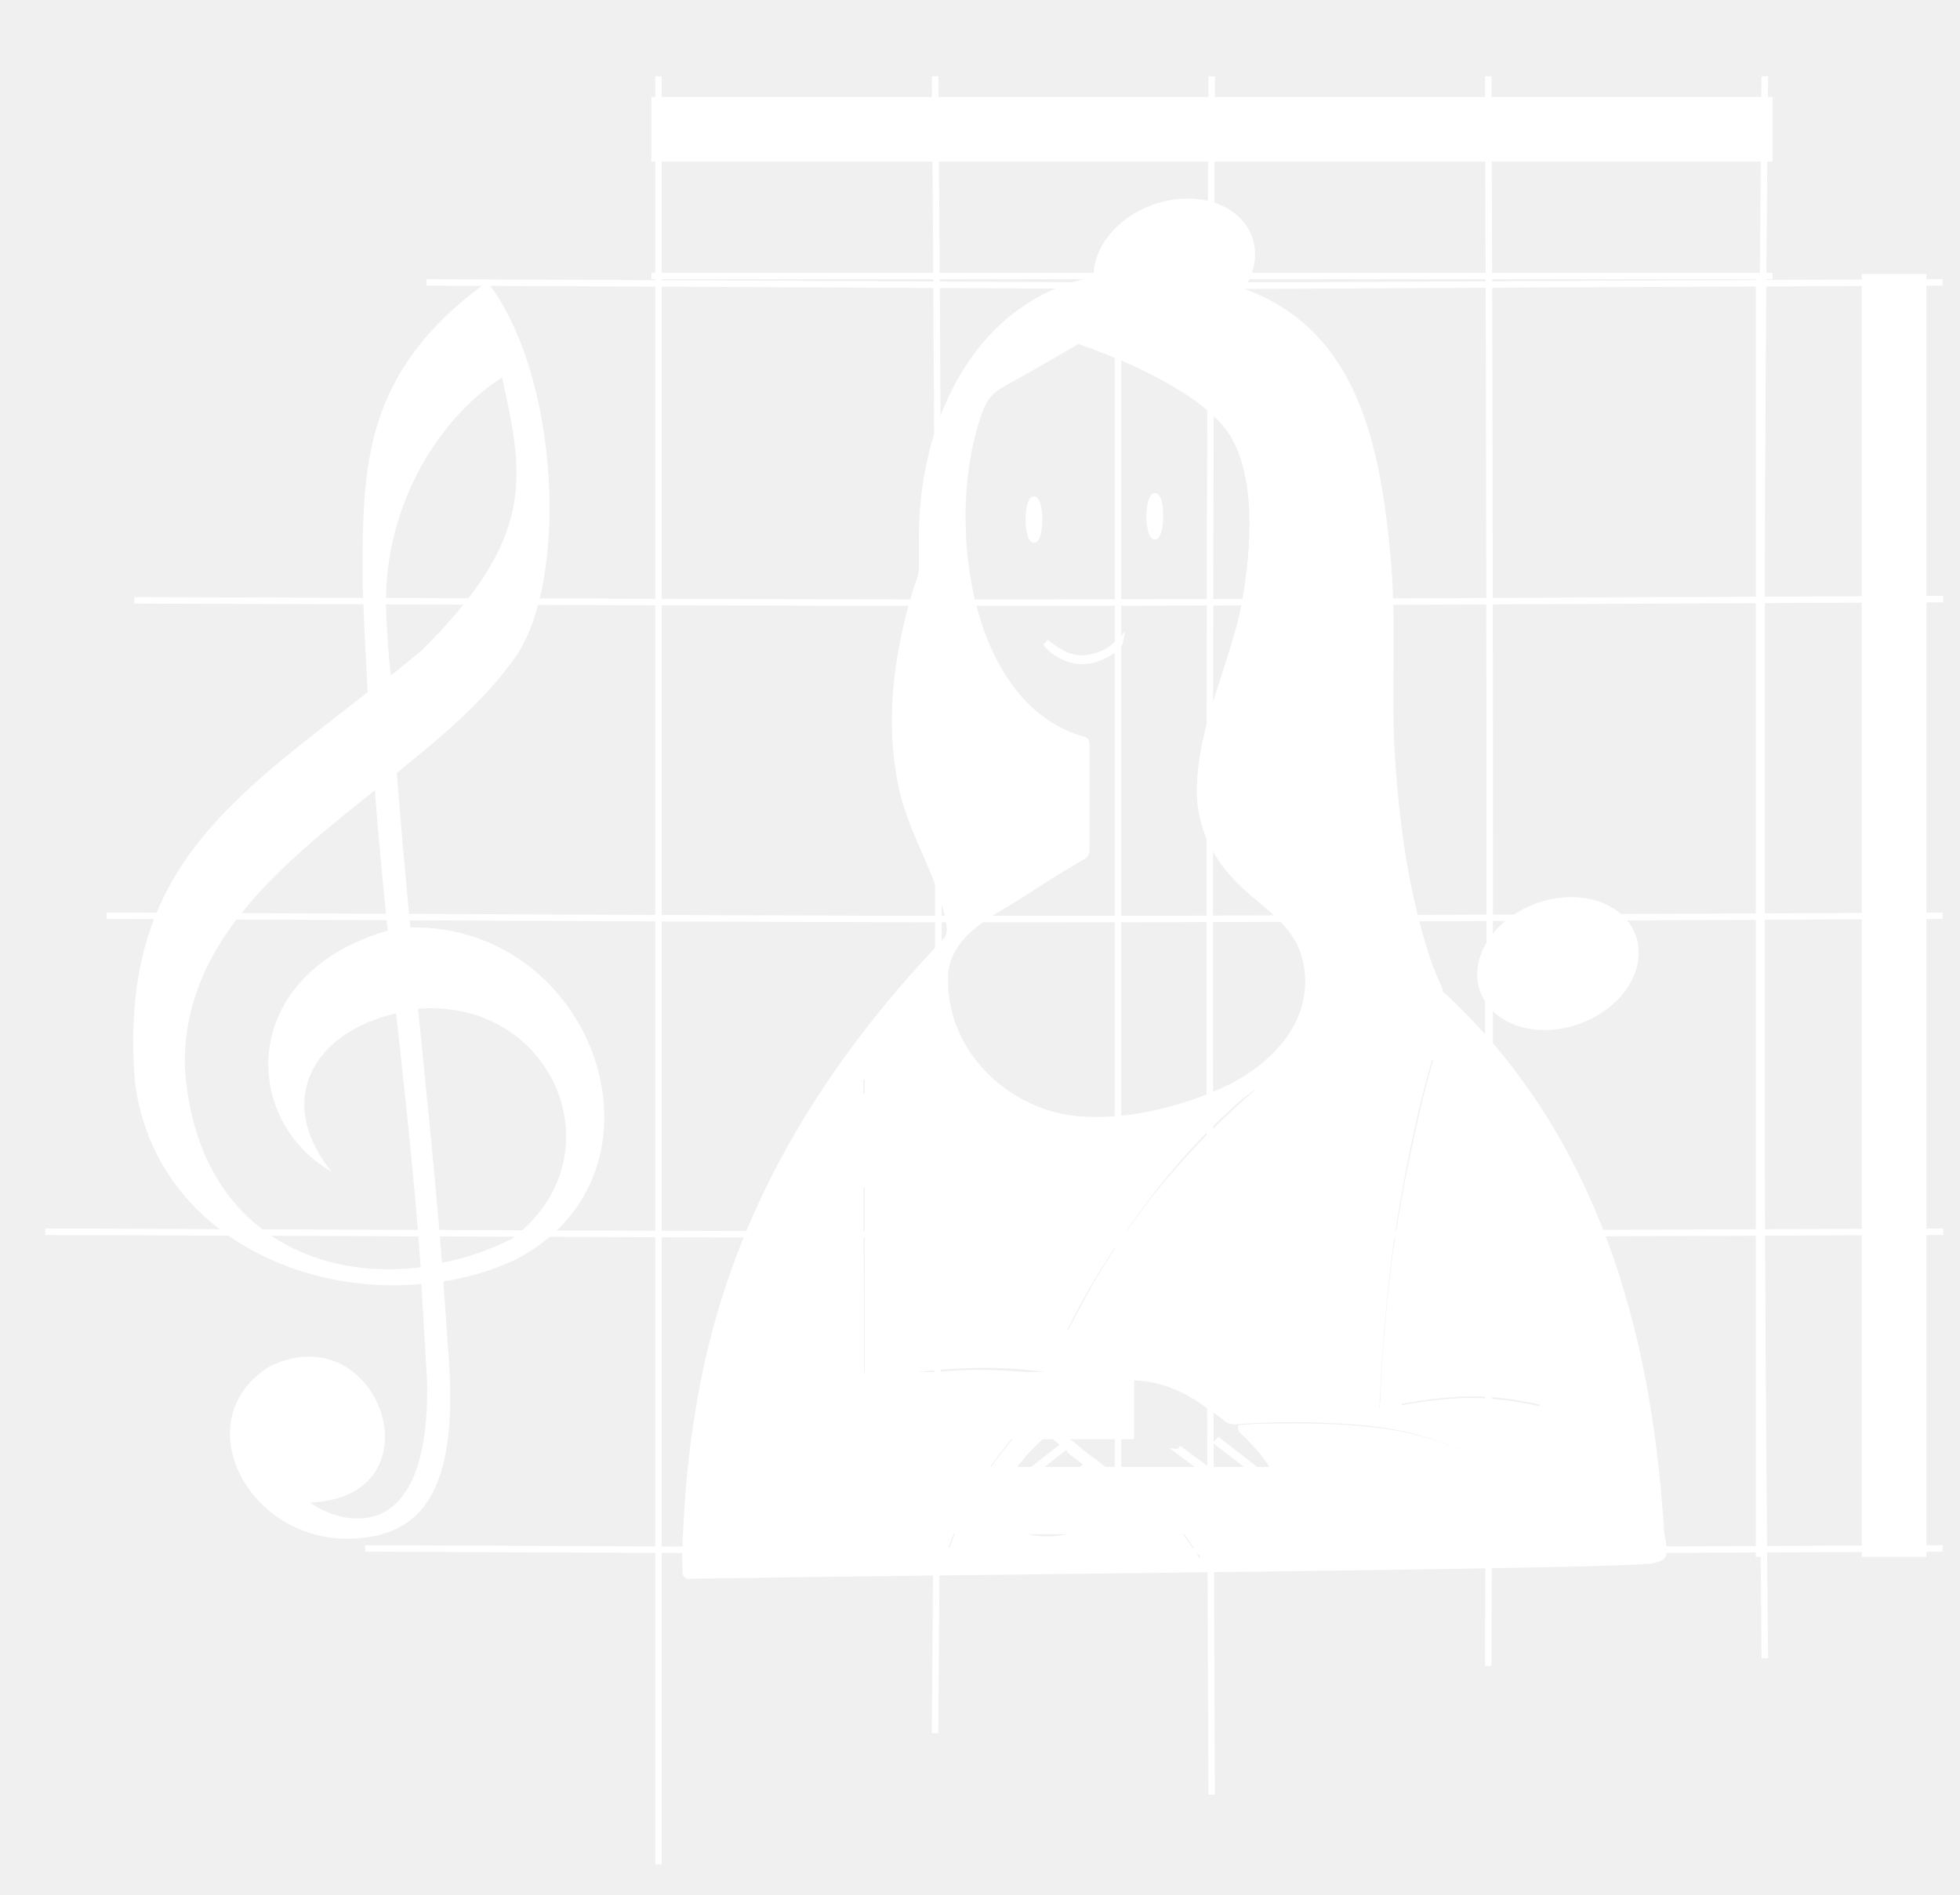
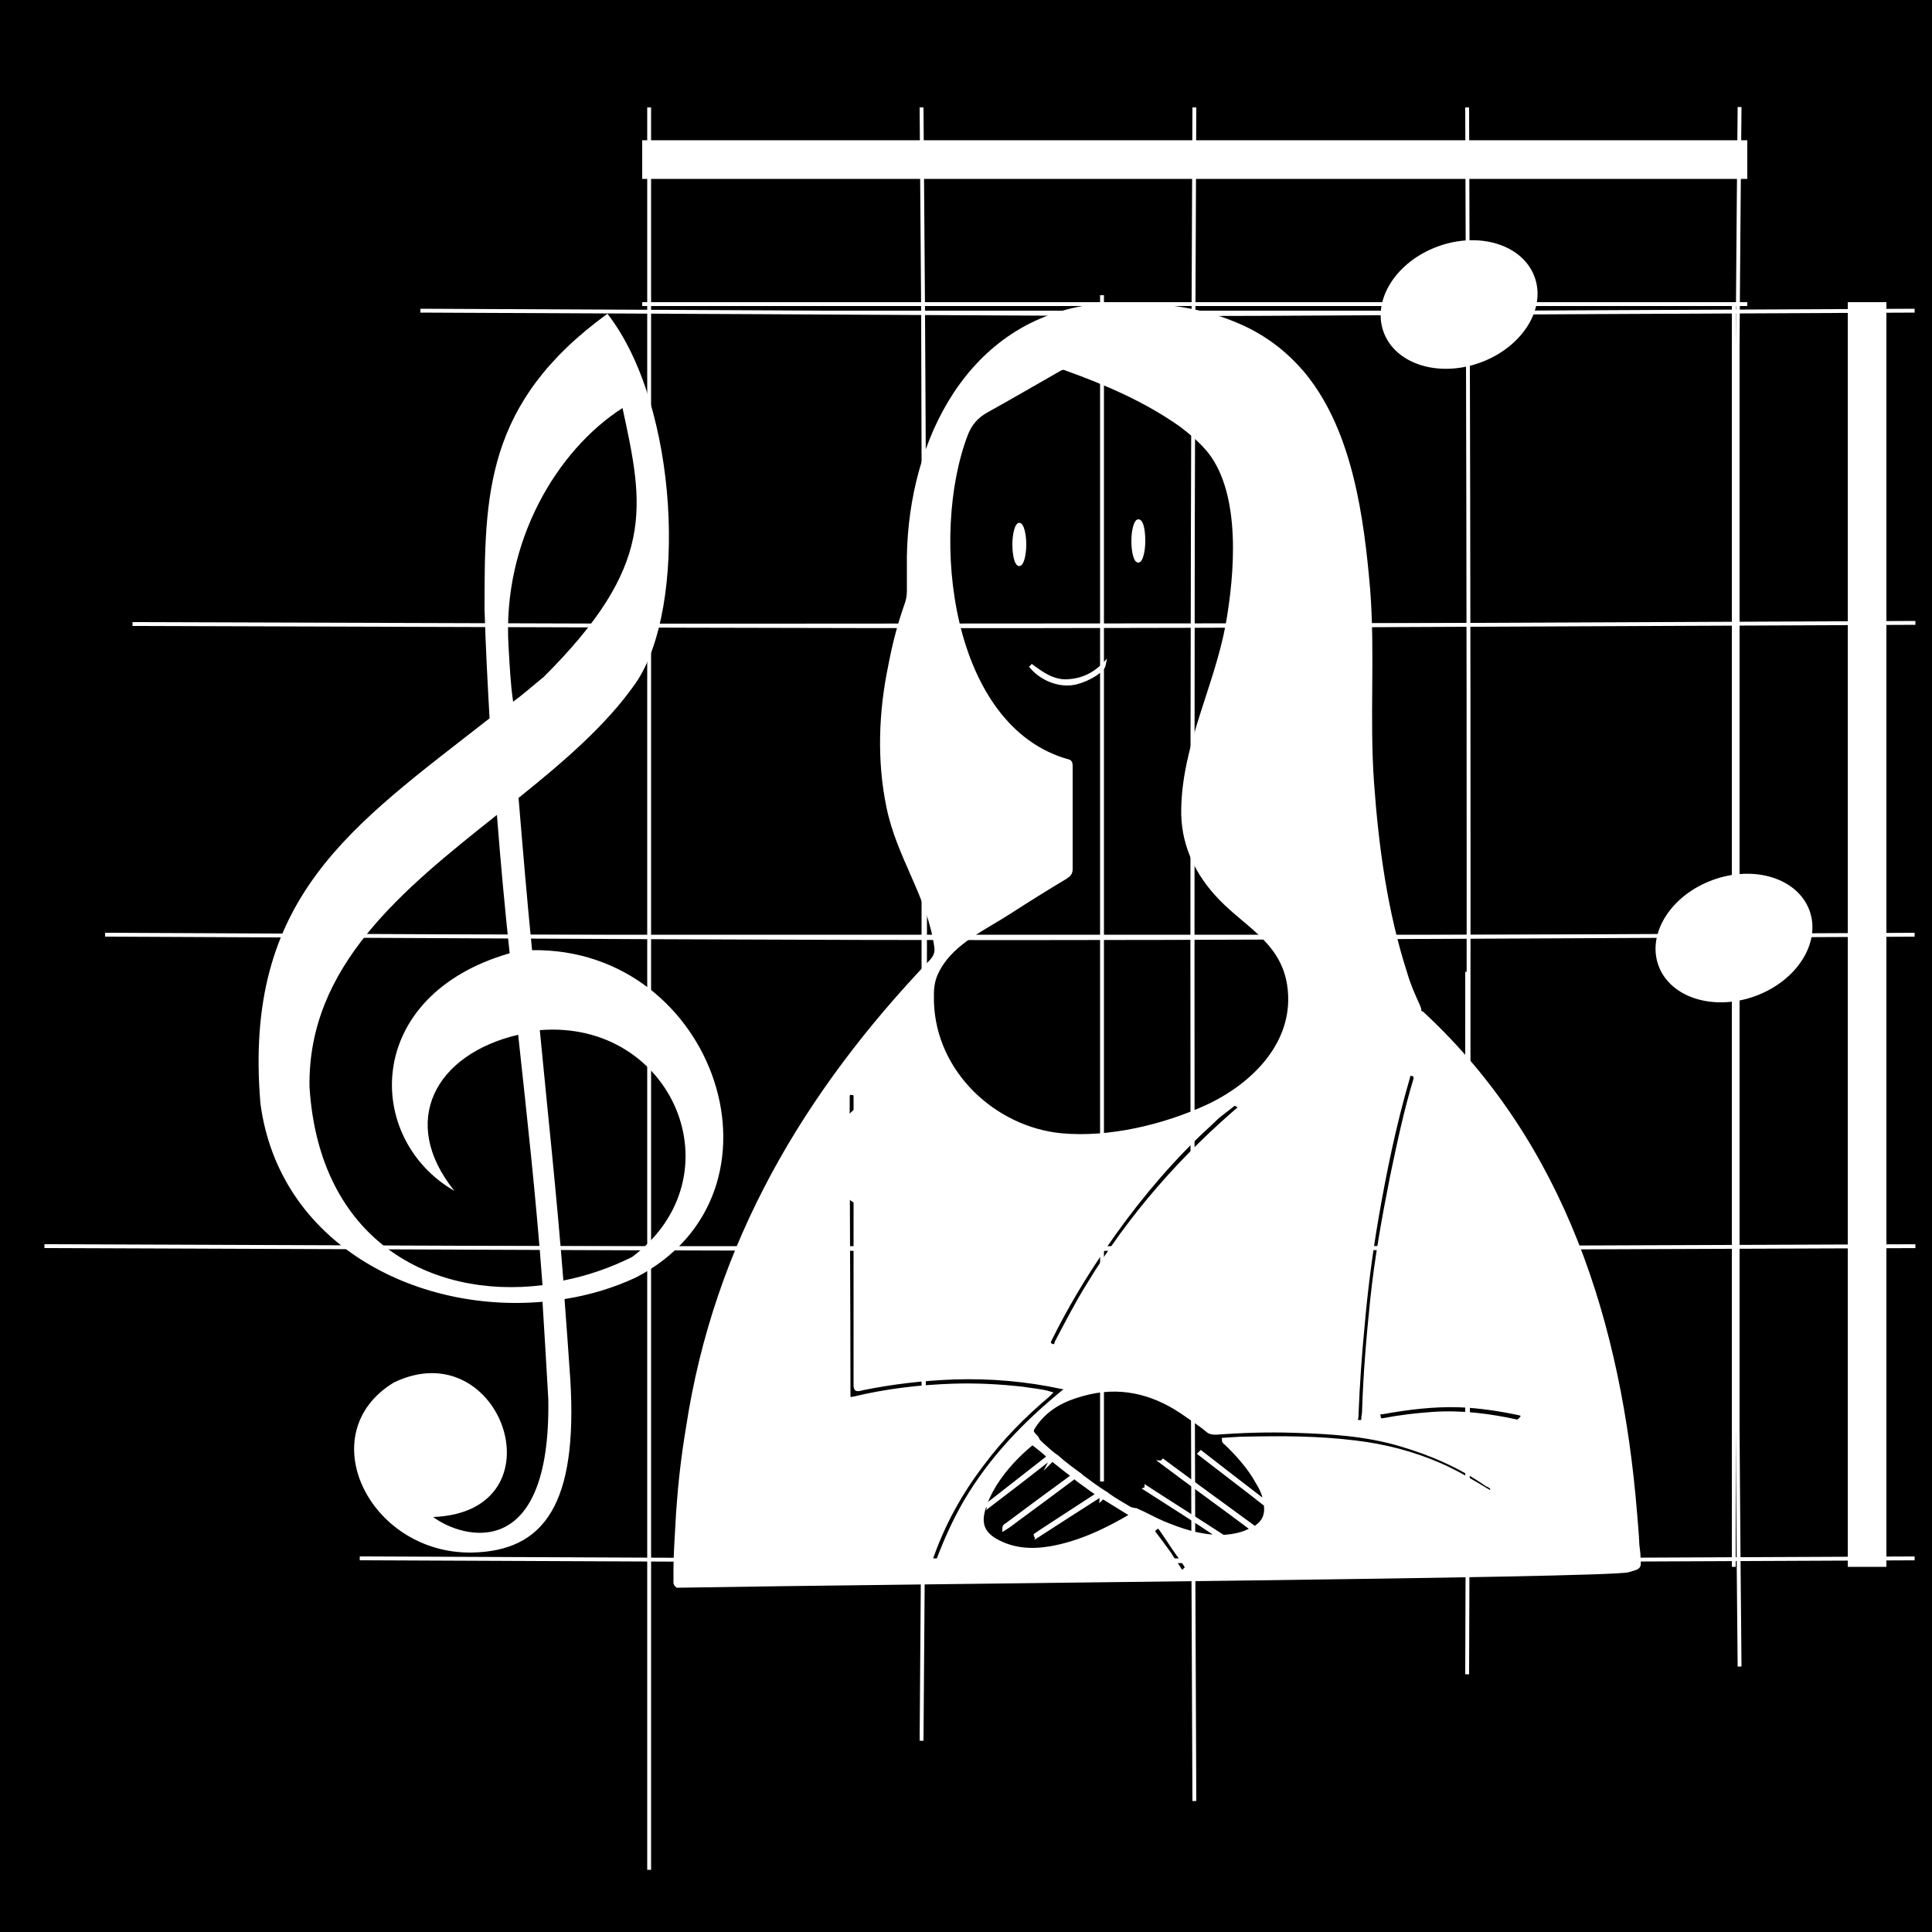
- <svg xmlns="http://www.w3.org/2000/svg" version="1.1" id="图层_1" x="0px" y="0px" viewBox="0 0 303.3 293.2" enable-background="new 0 0 303.3 293.2" xml:space="preserve">
-   <g>
-     <path fill="#FFFFFF" stroke="#FFFFFF" stroke-miterlimit="10" d="M161.8,99.4c1.7,1.3,3.5,2.6,5.8,2.5c2.2-0.1,4.1-1,5.7-2.6   c-0.2,1-2.4,2.3-4.3,2.8C166.2,102.8,163.2,101.3,161.8,99.4" />
-     <path fill="#FFFFFF" stroke="#FFFFFF" stroke-miterlimit="10" d="M238.2,218.1c-4.4-1-8.8-1.5-13.3-1.2c-2.6,0.2-5.2,0.5-7.7,1   c-0.6,0.1-0.7-0.1-0.8-0.6c-0.1-0.6,0.2-0.6,0.6-0.6c4-0.7,8-1.2,12-1.1c3.2,0.1,6.4,0.6,9.5,1.3c0.2,0.1,0.6,0,0.5,0.4   C238.8,217.7,238.6,218,238.2,218.1 M233.9,229.2c-2.6-1.6-5.1-3.1-7.9-4.3c-4.2-1.8-8.6-3-13.2-3.5c-5.8-0.7-11.5-0.7-17.3-0.6   c-1.1,0-2.3,0.1-3.4,0.2c0,0.3,0.2,0.4,0.3,0.5c1.9,1.8,3.7,3.8,5,6.1c0.6,1,1.1,2,1.3,3.2c-3.4-2.6-6.8-5.2-10.1-7.8   c-0.1,0.1-0.1,0.1-0.2,0.2c3.5,2.7,6.9,5.3,10.4,8c0,0.1,0,0.1,0,0.2c0.2,1.4-0.3,2.5-1.4,3.3c-0.1,0.1-0.3,0.2-0.4,0.2   c-4.8-3.5-9.6-7-14.3-10.5c-0.1,0.1-0.1,0.2-0.2,0.2c4.7,3.5,9.5,7,14.2,10.5c-1.3,0.8-2.8,1.1-4.3,1.2c-0.1,0-0.2,0-0.3,0   c-4-2.6-8-5.1-12-7.7c0,0.1-0.1,0.2-0.1,0.2c3.9,2.5,7.8,5,11.6,7.5c-3.1,0-6-1-8.9-2.2c-1.4-0.6-2.8-1.4-4.2-2   c-0.3,0-0.6-0.1-0.9-0.2c-1.2-0.7-2.4-1.4-3.5-2.2c-0.1-0.1-0.2-0.2-0.4-0.3c-1.3-0.8-2.5-1.7-3.7-2.6c-0.1-0.1-0.1-0.1-0.2-0.2   c-1.3-0.9-2.5-1.8-3.6-2.8c-0.1-0.1-0.2-0.2-0.4-0.3c-0.8-0.6-1.5-1.3-2.2-1.9c-0.2-0.2-0.5-0.4-0.6-0.8c0-0.1-0.1-0.1-0.1-0.2   c-0.9-1-0.9-1-0.1-2.1c1.9-2.6,4.5-3.9,7.4-4.7c5.6-1.6,10.8-0.4,15.6,2.8c1.3,0.9,2.7,1.8,3.9,2.8c0.4,0.4,0.9,0.5,1.4,0.5   c4.1-0.3,8.1-0.4,12.2-0.3c5.7,0.2,11.3,0.5,16.8,2.1c4.8,1.4,9.4,3.4,13.6,6.3C234.3,228.4,234.5,228.8,233.9,229.2 M185.9,241.5   c-0.3,0.3-0.5,0.3-0.7-0.1c-0.5-0.8-1.1-1.6-1.6-2.4c-0.8-1.1-1.6-2.2-2.4-3.3c-0.3-0.4-0.1-0.5,0.2-0.8c0.3-0.2,0.5-0.4,0.8,0   c0.9,1.3,1.8,2.7,2.7,4v0c0.4,0.6,0.9,1.2,1.3,1.8C186.4,241.1,186.2,241.2,185.9,241.5 M169,226.5C169,226.5,169,226.5,169,226.5   L169,226.5C169,226.5,169,226.5,169,226.5 M164.8,238c-3,0.5-5.9,0.3-8.6-1.3c-1.8-1.1-2.4-2.5-1.9-4.6c0.4-1.5,1.1-2.9,1.9-4.2   c1.6-2.5,3.6-4.6,5.9-6.5c0.9,0.7,1.8,1.4,2.6,2.2c-3.2,2.5-6.5,5.1-9.7,7.6c0,0.1,0.1,0.1,0.1,0.2c3.3-2.5,6.5-5,9.8-7.6   c0.1,0.1,0.1,0.1,0.2,0.2c0,0.1-0.1,0.2-0.2,0.3c0.1-0.1,0.3-0.2,0.4-0.1c1,0.8,2,1.6,3.1,2.4c-0.1,0.1-0.2,0.1-0.2,0.2   c-3.4,2.5-6.8,5-10.2,7.5c-0.2,0.1-0.4,0.2-0.4,0.6c0.8-0.5,1.4-1,2.1-1.5c3-2.2,6-4.4,8.9-6.6c0.2,0.1,0.3,0.3,0.5,0.4   c1.1,0.8,2.1,1.6,3.2,2.3c-2.2,1.4-4.4,2.9-6.6,4.3c-1.1,0.7-2.2,1.4-3.2,2.1c0,0.1,0.1,0.1,0.1,0.2c3.3-2.1,6.7-4.3,10-6.4   c0.1,0.1,0.2,0.1,0.3,0.2c0,0.1-0.1,0.2-0.1,0.3c0.1-0.1,0.2-0.1,0.4-0.1c1.5,0.9,2.9,1.8,4.4,2.7   C173.6,235.2,169.4,237.2,164.8,238 M151.6,230.7c-1.7,2.9-3.1,6-4.3,9.2c-0.4,0.3-0.8,0.4-1.2,0c1.9-5.5,4.6-10.5,8.1-15.1   c3-4,6.5-7.6,10.3-10.8c0.1-0.1,0.1-0.1,0.3-0.3c-1.4-0.4-2.8-0.5-4.2-0.7c-3.7-0.4-7.4-0.6-11.1-0.5c-5.2,0.2-10.4,0.8-15.4,2   c-0.9,0.2-0.9,0.2-0.9-0.8c0-14.6-0.1-29.2-0.1-43.8c0-0.9,0-1.8,0-2.7c0-0.5,0.2-0.7,0.7-0.6c0.5,0,0.5,0.3,0.5,0.7   c0,0.2,0,0.4,0,0.6c0,14.7,0,29.4,0,44.1c0,1.1,0,1.2,1.1,0.9c4.8-1,9.5-1.5,14.4-1.7c5.7-0.2,11.4,0.3,17,1.5c0.2,0,0.5,0,0.6,0.3   c0,0.2-0.3,0.3-0.4,0.4C160.9,218.4,155.6,223.9,151.6,230.7 M194.1,168.7c0.3-0.4,0.8-0.6,1.3-0.4c-9.7,8.2-17.9,17.5-24.5,28.4   c-1.8,2.9-3.4,6-5,9c-0.1,0.3-0.1,0.8-0.7,0.6c-0.6-0.2-0.6-0.6-0.3-1.1c2.4-4.9,5.3-9.7,8.4-14.2c4.3-6.3,9.1-12.2,14.5-17.5   c1.1-1.1,2.3-2.1,3.4-3.2c1.2-1,2.4-1.9,3.6-2.8C194.5,167.9,194.3,168.3,194.1,168.7 M147.4,146.9c2.3-4.1,7.3-6.3,11.1-8.8   c2.9-1.9,5.8-3.7,8.7-5.4c0.1,0,0.1-0.1,0.2-0.1c0.5-0.3,0.7-0.6,0.7-1.2c0-2.7,0-5.3,0-8c0-2.7,0-5.4,0-8.1c0-0.3,0-0.7-0.4-0.8   c-18.8-5.2-22.1-35.5-16-51.3c0.6-1.6,1.6-2.8,3.2-3.7c3.8-2.1,7.6-4.3,11.4-6.5c0.3-0.2,0.6-0.3,0.9-0.2c6.4,2.3,12.7,5,18.3,9   c1.6,1.2,3.1,2.5,4.4,4.1c5.3,6.8,4.2,19.3,2.8,27.2c-1.8,9.8-6.8,18.8-7,28.9c-0.1,5.1,1.8,9.5,5.1,13.2   c4.3,4.9,10.4,7.2,11.5,14.4c1.4,9.1-5.7,15.9-13,19.2c-6.8,3.1-15.3,5.1-22.7,4.4c-10.5-1-20.1-9.7-20.4-21c0-0.4,0-0.8,0-1.2   C146.3,149.4,146.7,148.1,147.4,146.9 M213,216.8c0.2-4.5,0.5-8.9,0.9-13.3c0.5-5.7,1.2-11.4,2.2-17.1c1.3-7.4,2.8-14.8,4.9-22.1   c0.1-0.4,0.1-1,0.8-0.7c0.4,0.2,0.5,0.3,0.4,0.8c-1.5,5-2.6,10.2-3.7,15.4c-1.3,6.4-2.4,12.8-3.1,19.3c-0.6,5.8-1.1,11.6-1.3,17.4   c0,0.4-0.1,0.8-0.1,1.2c0,0.4-0.2,0.5-0.6,0.5c-0.4,0-0.6-0.1-0.5-0.6C213,217.3,213,217,213,216.8 M221.7,154.2   c-0.3,0.1-0.6,0.1-0.9,0.2C221.1,154.2,221.4,154.2,221.7,154.2 M257,236.5c-0.1-1.3-0.2-2.6-0.3-3.8c-2.4-29.9-11.3-58-33.3-78.5   c-0.2-0.2-0.5-0.4-0.8-0.2c0,0-0.1,0-0.1,0.1c0.4-0.2,0.4-0.6,0.1-1.3c-0.8-1.7-1.5-3.4-2-5.1c-3.1-9.6-4.5-19.8-5.2-29.9   c-0.7-10.1,0.2-20.2-0.6-30.3c-1-11.3-2.7-24.5-9.9-33.5c-3.1-3.8-6.9-6.6-11.4-8.4c-4.6-1.9-9.4-2.6-14.3-2.8   c-3.1-0.1-6.1-0.1-9.2,0.4c-19,3.4-27.6,22.7-27.3,40.8c0,1.2,0,2.4,0,3.6c0,0.8-0.1,1.5-0.4,2.3c-1.1,3.1-1.9,6.2-2.5,9.4   c-1.5,7.2-1.8,14.9-0.3,22.2c1.6,7.8,6.4,14.1,7.5,22c0.1,0.8-0.1,1.5-0.7,2.2c-19.7,20.6-33.9,44.4-38.3,73.4   c-0.7,4.3-1.2,8.6-1.5,12.9c-0.2,3.6-0.5,7.1-0.4,10.7c0,0.4-0.1,0.8,0.3,1.1c35.4-0.6,146.2-1.5,149.3-2.4c2-0.6,1.7-0.3,1.6-2.8   C257.1,237.8,257,237.2,257,236.5" />
-     <path fill="#FFFFFF" stroke="#FFFFFF" stroke-miterlimit="10" d="M160.8,80.4c0,1.7-0.4,3.1-0.8,3.1c-0.4,0-0.8-1.4-0.8-3.1   c0-1.7,0.4-3.1,0.8-3.1C160.4,77.3,160.8,78.7,160.8,80.4" />
-     <path fill="#FFFFFF" stroke="#FFFFFF" stroke-miterlimit="10" d="M179.5,79.9c0,1.7-0.4,3.1-0.8,3.1c-0.4,0-0.8-1.4-0.8-3.1   c0-1.7,0.4-3.1,0.8-3.1C179.2,76.8,179.5,78.2,179.5,79.9" />
+ <svg xmlns="http://www.w3.org/2000/svg" version="1.1" x="0px" y="0px" viewBox="0 0 500 500" enable-background="new 0 0 500 500" xml:space="preserve">
+   <g id="图层_2">
+     <rect stroke="#000000" stroke-miterlimit="10" width="500" height="500" />
  </g>
-   <g>
+   <g id="图层_1">
    <g>
-       <path fill="#FFFFFF" stroke="#FFFFFF" stroke-miterlimit="10" d="M130.7,236.9h101.1v-9.4H130.7" />
-       <path fill="#FFFFFF" stroke="#FFFFFF" stroke-miterlimit="10" d="M131.6,222.2H175v-9.4h-43.5" />
-       <g>
-         <ellipse id="hd_28_" transform="matrix(-0.342 -0.9397 0.9397 -0.342 26.3681 369.0969)" fill="#FFFFFF" stroke="#FFFFFF" stroke-miterlimit="10" cx="142.4" cy="175.3" rx="9.4" ry="12.3" />
-       </g>
-       <path fill="#FFFFFF" stroke="#FFFFFF" d="M131.6,172.1v64.4" />
-       <g>
-         <ellipse id="hd_29_" transform="matrix(-0.342 -0.9397 0.9397 -0.342 205.3664 225.8743)" fill="#FFFFFF" stroke="#FFFFFF" stroke-miterlimit="10" cx="181.8" cy="41" rx="9.4" ry="12.3" />
-       </g>
-       <path fill="#FFFFFF" stroke="#FFFFFF" d="M173,41.3v186.2" />
-       <g>
-         <ellipse id="hd_30_" transform="matrix(-0.342 -0.9397 0.9397 -0.342 183.3399 426.6906)" fill="#FFFFFF" stroke="#FFFFFF" stroke-miterlimit="10" cx="241.1" cy="149.2" rx="9.4" ry="12.3" />
-       </g>
-       <path fill="#FFFFFF" stroke="#FFFFFF" d="M230.3,147.5v84.7" />
+       <path fill="#FFFFFF" stroke="#FFFFFF" stroke-miterlimit="10" d="M266.7,172.2c2.8,2.1,5.8,4.3,9.6,4.1c3.6-0.2,6.8-1.6,9.4-4.3    c-0.3,1.6-4,3.8-7.1,4.6C274,177.8,269,175.3,266.7,172.2" />
+       <path fill="#FFFFFF" stroke="#FFFFFF" stroke-miterlimit="10" d="M392.7,367.9c-7.3-1.6-14.5-2.5-21.9-2    c-4.3,0.3-8.6,0.8-12.7,1.6c-1,0.2-1.2-0.2-1.3-1c-0.2-1,0.3-1,1-1c6.6-1.2,13.2-2,19.8-1.8c5.3,0.2,10.6,1,15.7,2.1    c0.3,0.2,1,0,0.8,0.7C393.7,367.2,393.3,367.7,392.7,367.9 M385.6,386.2c-4.3-2.6-8.4-5.1-13-7.1c-6.9-3-14.2-4.9-21.8-5.8    c-9.6-1.2-19-1.2-28.5-1c-1.8,0-3.8,0.2-5.6,0.3c0,0.5,0.3,0.7,0.5,0.8c3.1,3,6.1,6.3,8.2,10.1c1,1.6,1.8,3.3,2.1,5.3    c-5.6-4.3-11.2-8.6-16.7-12.9c-0.2,0.2-0.2,0.2-0.3,0.3c5.8,4.5,11.4,8.7,17.1,13.2c0,0.2,0,0.2,0,0.3c0.3,2.3-0.5,4.1-2.3,5.4    c-0.2,0.2-0.5,0.3-0.7,0.3c-7.9-5.8-15.8-11.5-23.6-17.3c-0.2,0.2-0.2,0.3-0.3,0.3c7.7,5.8,15.7,11.5,23.4,17.3    c-2.1,1.3-4.6,1.8-7.1,2c-0.2,0-0.3,0-0.5,0c-6.6-4.3-13.2-8.4-19.8-12.7c0,0.2-0.2,0.3-0.2,0.3c6.4,4.1,12.9,8.2,19.1,12.4    c-5.1,0-9.9-1.6-14.7-3.6c-2.3-1-4.6-2.3-6.9-3.3c-0.5,0-1-0.2-1.5-0.3c-2-1.2-4-2.3-5.8-3.6c-0.2-0.2-0.3-0.3-0.7-0.5    c-2.1-1.3-4.1-2.8-6.1-4.3c-0.2-0.2-0.2-0.2-0.3-0.3c-2.1-1.5-4.1-3-5.9-4.6c-0.2-0.2-0.3-0.3-0.7-0.5c-1.3-1-2.5-2.1-3.6-3.1    c-0.3-0.3-0.8-0.7-1-1.3c0-0.2-0.2-0.2-0.2-0.3c-1.5-1.6-1.5-1.6-0.2-3.5c3.1-4.3,7.4-6.4,12.2-7.7c9.2-2.6,17.8-0.7,25.7,4.6    c2.1,1.5,4.5,3,6.4,4.6c0.7,0.7,1.5,0.8,2.3,0.8c6.8-0.5,13.4-0.7,20.1-0.5c9.4,0.3,18.6,0.8,27.7,3.5c7.9,2.3,15.5,5.6,22.4,10.4    C386.3,384.8,386.6,385.5,385.6,386.2 M306.5,406.4c-0.5,0.5-0.8,0.5-1.2-0.2c-0.8-1.3-1.8-2.6-2.6-4c-1.3-1.8-2.6-3.6-4-5.4    c-0.5-0.7-0.2-0.8,0.3-1.3c0.5-0.3,0.8-0.7,1.3,0c1.5,2.1,3,4.5,4.5,6.6l0,0c0.7,1,1.5,2,2.1,3C307.3,405.8,307,406,306.5,406.4     M278.6,381.7L278.6,381.7L278.6,381.7L278.6,381.7 M271.7,400.7c-4.9,0.8-9.7,0.5-14.2-2.1c-3-1.8-4-4.1-3.1-7.6    c0.7-2.5,1.8-4.8,3.1-6.9c2.6-4.1,5.9-7.6,9.7-10.7c1.5,1.2,3,2.3,4.3,3.6c-5.3,4.1-10.7,8.4-16,12.5c0,0.2,0.2,0.2,0.2,0.3    c5.4-4.1,10.7-8.2,16.2-12.5c0.2,0.2,0.2,0.2,0.3,0.3c0,0.2-0.2,0.3-0.3,0.5c0.2-0.2,0.5-0.3,0.7-0.2c1.6,1.3,3.3,2.6,5.1,4    c-0.2,0.2-0.3,0.2-0.3,0.3c-5.6,4.1-11.2,8.2-16.8,12.4c-0.3,0.2-0.7,0.3-0.7,1c1.3-0.8,2.3-1.6,3.5-2.5    c4.9-3.6,9.9-7.3,14.7-10.9c0.3,0.2,0.5,0.5,0.8,0.7c1.8,1.3,3.5,2.6,5.3,3.8c-3.6,2.3-7.3,4.8-10.9,7.1c-1.8,1.2-3.6,2.3-5.3,3.5    c0,0.2,0.2,0.2,0.2,0.3c5.4-3.5,11-7.1,16.5-10.6c0.2,0.2,0.3,0.2,0.5,0.3c0,0.2-0.2,0.3-0.2,0.5c0.2-0.2,0.3-0.2,0.7-0.2    c2.5,1.5,4.8,3,7.3,4.5C286.2,396.1,279.3,399.4,271.7,400.7 M249.9,388.6c-2.8,4.8-5.1,9.9-7.1,15.2c-0.7,0.5-1.3,0.7-2,0    c3.1-9.1,7.6-17.3,13.4-24.9c4.9-6.6,10.7-12.5,17-17.8c0.2-0.2,0.2-0.2,0.5-0.5c-2.3-0.7-4.6-0.8-6.9-1.2    c-6.1-0.7-12.2-1-18.3-0.8c-8.6,0.3-17.1,1.3-25.4,3.3c-1.5,0.3-1.5,0.3-1.5-1.3c0-24.1-0.2-48.1-0.2-72.2c0-1.5,0-3,0-4.5    c0-0.8,0.3-1.2,1.2-1c0.8,0,0.8,0.5,0.8,1.2c0,0.3,0,0.7,0,1c0,24.2,0,48.5,0,72.7c0,1.8,0,2,1.8,1.5c7.9-1.6,15.7-2.5,23.7-2.8    c9.4-0.3,18.8,0.5,28,2.5c0.3,0,0.8,0,1,0.5c0,0.3-0.5,0.5-0.7,0.7C265.2,368.4,256.5,377.4,249.9,388.6 M320,286.4    c0.5-0.7,1.3-1,2.1-0.7c-16,13.5-29.5,28.8-40.4,46.8c-3,4.8-5.6,9.9-8.2,14.8c-0.2,0.5-0.2,1.3-1.2,1c-1-0.3-1-1-0.5-1.8    c4-8.1,8.7-16,13.8-23.4c7.1-10.4,15-20.1,23.9-28.8c1.8-1.8,3.8-3.5,5.6-5.3c2-1.6,4-3.1,5.9-4.6    C320.6,285.1,320.3,285.8,320,286.4 M243,250.5c3.8-6.8,12-10.4,18.3-14.5c4.8-3.1,9.6-6.1,14.3-8.9c0.2,0,0.2-0.2,0.3-0.2    c0.8-0.5,1.2-1,1.2-2c0-4.5,0-8.7,0-13.2s0-8.9,0-13.4c0-0.5,0-1.2-0.7-1.3c-31-8.6-36.4-58.5-26.4-84.6c1-2.6,2.6-4.6,5.3-6.1    c6.3-3.5,12.5-7.1,18.8-10.7c0.5-0.3,1-0.5,1.5-0.3c10.6,3.8,20.9,8.2,30.2,14.8c2.6,2,5.1,4.1,7.3,6.8    c8.7,11.2,6.9,31.8,4.6,44.8c-3,16.2-11.2,31-11.5,47.6c-0.2,8.4,3,15.7,8.4,21.8c7.1,8.1,17.1,11.9,19,23.7    c2.3,15-9.4,26.2-21.4,31.7c-11.2,5.1-25.2,8.4-37.4,7.3c-17.3-1.6-33.1-16-33.6-34.6c0-0.7,0-1.3,0-2    C241.2,254.6,241.8,252.5,243,250.5 M351.1,365.7c0.3-7.4,0.8-14.7,1.5-21.9c0.8-9.4,2-18.8,3.6-28.2c2.1-12.2,4.6-24.4,8.1-36.4    c0.2-0.7,0.2-1.6,1.3-1.2c0.7,0.3,0.8,0.5,0.7,1.3c-2.5,8.2-4.3,16.8-6.1,25.4c-2.1,10.6-4,21.1-5.1,31.8    c-1,9.6-1.8,19.1-2.1,28.7c0,0.7-0.2,1.3-0.2,2c0,0.7-0.3,0.8-1,0.8c-0.7,0-1-0.2-0.8-1C351.1,366.6,351.1,366.1,351.1,365.7     M365.5,262.5c-0.5,0.2-1,0.2-1.5,0.3C364.5,262.5,365,262.5,365.5,262.5 M423.7,398.2c-0.2-2.1-0.3-4.3-0.5-6.3    c-4-49.3-18.6-95.6-54.9-129.4c-0.3-0.3-0.8-0.7-1.3-0.3c0,0-0.2,0-0.2,0.2c0.7-0.3,0.7-1,0.2-2.1c-1.3-2.8-2.5-5.6-3.3-8.4    c-5.1-15.8-7.4-32.6-8.6-49.3s0.3-33.3-1-50c-1.6-18.6-4.5-40.4-16.3-55.2c-5.1-6.3-11.4-10.9-18.8-13.8    c-7.6-3.1-15.5-4.3-23.6-4.6c-5.1-0.2-10.1-0.2-15.2,0.7c-31.3,5.6-45.5,37.4-45,67.3c0,2,0,4,0,5.9c0,1.3-0.2,2.5-0.7,3.8    c-1.8,5.1-3.1,10.2-4.1,15.5c-2.5,11.9-3,24.6-0.5,36.6c2.6,12.9,10.6,23.2,12.4,36.3c0.2,1.3-0.2,2.5-1.2,3.6    c-32.5,34-55.9,73.2-63.1,121c-1.2,7.1-2,14.2-2.5,21.3c-0.3,5.9-0.8,11.7-0.7,17.6c0,0.7-0.2,1.3,0.5,1.8c58.4-1,241-2.5,246.1-4    c3.3-1,2.8-0.5,2.6-4.6C423.8,400.3,423.7,399.4,423.7,398.2" />
+       <path fill="#FFFFFF" stroke="#FFFFFF" stroke-miterlimit="10" d="M265.1,140.9c0,2.8-0.7,5.1-1.3,5.1c-0.7,0-1.3-2.3-1.3-5.1    c0-2.8,0.7-5.1,1.3-5.1C264.4,135.8,265.1,138.1,265.1,140.9" />
+       <path fill="#FFFFFF" stroke="#FFFFFF" stroke-miterlimit="10" d="M295.9,140c0,2.8-0.7,5.1-1.3,5.1c-0.7,0-1.3-2.3-1.3-5.1    c0-2.8,0.7-5.1,1.3-5.1C295.4,134.9,295.9,137.2,295.9,140" />
    </g>
    <g>
-       <path fill="#FFFFFF" stroke="#FFFFFF" d="M56.5,239.6c141.5,0.6,103.4,0.6,244.1,0" />
-       <path fill="#FFFFFF" stroke="#FFFFFF" d="M7,190.6c158.4,0.6,136.7,0.6,293.7,0" />
-       <path fill="#FFFFFF" stroke="#FFFFFF" d="M16.5,141.7c154.3,0.7,130.7,0.7,284.1,0" />
-       <path fill="#FFFFFF" stroke="#FFFFFF" d="M20.8,92.9c151.8,0.5,128.3,0.5,279.9-0.2" />
-       <path fill="#FFFFFF" stroke="#FFFFFF" d="M66,43.7c167.6,0.7,68.6,0.7,234.6,0" />
-       <path fill="#FFFFFF" stroke="#FFFFFF" stroke-width="10" d="M293.1,240.9V42.4" />
-       <path fill="#FFFFFF" stroke="#FFFFFF" d="M272.2,240.9V42.4" />
-       <path fill="#FFFFFF" d="M63.5,143.5c-0.7-7.3-1.4-15.1-2.1-23.9c7.1-5.7,13.8-11.4,18.4-18c8.2-11.8,6.8-43.6-4.4-58    C56.1,57.6,56.1,72.1,56.1,90.1c0.2,6,0.5,11.6,0.8,17c-21.7,17-38.7,28.1-36,60.5c2.9,21.9,24.2,32.9,44.3,31.1    c0.3,4.9,0.6,9.9,0.9,15.3c0.4,25.9-13.5,21.9-18.1,18.5c20.5-0.8,10.8-29.3-6.2-21.1c-13.1,8-3.8,26.9,12.2,26.7    c11.6-0.2,16.7-7.8,15.5-27.1c-0.3-4.4-0.6-8.7-0.9-12.7c3.8-0.6,7.6-1.7,11.2-3.4C105.4,181.6,92.4,143.1,63.5,143.5z M59.8,95.7    c-1-16.3,7.6-30.7,17.9-37.3c3.4,15.5,5.2,24.7-12.4,42.2c-1.6,1.3-3.2,2.7-4.8,3.9C60.1,101.7,60,98.8,59.8,95.7z M28.6,165    c-0.3-19,14.7-31,29.4-42.7c0.6,7.8,1.3,14.9,2,21.7c-23.1,6.7-22.8,29.2-8.7,37.3c-8.8-10.9-3-21.5,10-24.5    c1.4,12.9,2.8,25.3,3.8,39.3C47.6,198.3,30.1,189.1,28.6,165z M79.2,191.7c-3.4,1.7-7.1,3-10.8,3.7c-1.1-13.9-2.4-26-3.7-39.3    C85.6,154.4,96.1,179,79.2,191.7z" />
-     </g>
-     <g>
-       <path fill="#FFFFFF" stroke="#FFFFFF" d="M273.1,256.6c-0.8-81.7-0.8-163.2,0-244.8" />
-       <path fill="#FFFFFF" stroke="#FFFFFF" d="M230.3,257.8c0.3-81,0.3-164.4,0-246" />
-       <path fill="#FFFFFF" stroke="#FFFFFF" d="M187.5,277.7c-0.4-88.3-0.4-177.1,0-265.9" />
-       <path fill="#FFFFFF" stroke="#FFFFFF" d="M144.7,268.2c0.7-86,0.7-171.2,0-256.4" />
-       <path fill="#FFFFFF" stroke="#FFFFFF" d="M101.9,288.5c0-91.8,0-184.2,0-276.7" />
-       <path fill="#FFFFFF" stroke="#FFFFFF" stroke-width="10" d="M274.3,20H100.8" />
-       <path fill="#FFFFFF" stroke="#FFFFFF" d="M274.3,42.7H100.8" />
+       <g>
+         <g>
+           <ellipse id="hd_28_" transform="matrix(-0.9397 0.342 -0.342 -0.9397 557.0347 496.5139)" fill="#FFFFFF" stroke="#FFFFFF" stroke-miterlimit="10" cx="234.7" cy="297.4" rx="20.3" ry="15.5" />
+         </g>
+         <path fill="#FFFFFF" stroke="#FFFFFF" d="M216.9,292v106.2" />
+         <g>
+           <ellipse id="hd_29_" transform="matrix(-0.9397 0.342 -0.342 -0.9397 759.4899 23.6821)" fill="#FFFFFF" stroke="#FFFFFF" stroke-miterlimit="10" cx="377.7" cy="78.8" rx="20.3" ry="15.5" />
+         </g>
+         <path fill="#FFFFFF" stroke="#FFFFFF" d="M285.2,76.4v307" />
+         <g>
+           <ellipse id="hd_30_" transform="matrix(-0.9397 0.342 -0.342 -0.9397 953.4362 317.4693)" fill="#FFFFFF" stroke="#FFFFFF" stroke-miterlimit="10" cx="448.7" cy="242.8" rx="20.3" ry="15.5" />
+         </g>
+         <path fill="#FFFFFF" stroke="#FFFFFF" d="M379.7,251.5v139.6" />
+       </g>
+       <g>
+         <path fill="#FFFFFF" stroke="#FFFFFF" d="M93.1,403.3c233.3,1,170.5,1,402.4,0" />
+         <path fill="#FFFFFF" stroke="#FFFFFF" d="M11.5,322.5c261.1,1,225.4,1,484.2,0" />
+         <path fill="#FFFFFF" stroke="#FFFFFF" d="M27.2,241.9c254.4,1.2,215.5,1.2,468.3,0" />
+         <path fill="#FFFFFF" stroke="#FFFFFF" d="M34.3,161.5c250.2,0.8,211.5,0.8,461.4-0.3" />
+         <path fill="#FFFFFF" stroke="#FFFFFF" d="M108.8,80.4c276.3,1.2,113.1,1.2,386.7,0" />
+         <path fill="#FFFFFF" stroke="#FFFFFF" stroke-width="10" d="M483.2,405.5V78.2" />
+         <path fill="#FFFFFF" stroke="#FFFFFF" d="M448.7,405.5V78.2" />
+         <path fill="#FFFFFF" d="M137.7,245.9c-1.2-12-2.3-24.9-3.5-39.4c11.7-9.4,22.7-18.8,30.3-29.7c13.5-19.5,11.2-71.9-7.3-95.6     c-31.8,23.1-31.8,47-31.8,76.7c0.3,9.9,0.8,19.1,1.3,28c-35.8,28-63.8,46.3-59.3,99.7c4.8,36.1,39.9,54.2,73,51.3     c0.5,8.1,1,16.3,1.5,25.2c0.7,42.7-22.3,36.1-29.8,30.5c33.8-1.3,17.8-48.3-10.2-34.8c-21.6,13.2-6.3,44.3,20.1,44     c19.1-0.3,27.5-12.9,25.6-44.7c-0.5-7.3-1-14.3-1.5-20.9c6.3-1,12.5-2.8,18.5-5.6C206.8,308.7,185.3,245.2,137.7,245.9z      M131.6,167.1c-1.6-26.9,12.5-50.6,29.5-61.5c5.6,25.6,8.6,40.7-20.4,69.6c-2.6,2.1-5.3,4.5-7.9,6.4     C132.1,176.9,131.9,172.2,131.6,167.1z M80.1,281.3c-0.5-31.3,24.2-51.1,48.5-70.4c1,12.9,2.1,24.6,3.3,35.8     c-38.1,11-37.6,48.1-14.3,61.5c-14.5-18-4.9-35.4,16.5-40.4c2.3,21.3,4.6,41.7,6.3,64.8C111.5,336.2,82.6,321,80.1,281.3z      M163.6,325.3c-5.6,2.8-11.7,4.9-17.8,6.1c-1.8-22.9-4-42.9-6.1-64.8C174.1,263.8,191.4,304.4,163.6,325.3z" />
+       </g>
+       <g>
+         <path fill="#FFFFFF" stroke="#FFFFFF" d="M450.2,431.3c-1.3-134.7-1.3-269,0-403.6" />
+         <path fill="#FFFFFF" stroke="#FFFFFF" d="M379.7,433.3c0.5-133.5,0.5-271,0-405.5" />
+         <path fill="#FFFFFF" stroke="#FFFFFF" d="M309.1,466.1c-0.7-145.6-0.7-292,0-438.3" />
+         <path fill="#FFFFFF" stroke="#FFFFFF" d="M238.5,450.5c1.2-141.8,1.2-282.2,0-422.7" />
+         <path fill="#FFFFFF" stroke="#FFFFFF" d="M168,483.9c0-151.3,0-303.7,0-456.1" />
+         <path fill="#FFFFFF" stroke="#FFFFFF" stroke-width="10" d="M452.2,41.3h-286" />
+         <path fill="#FFFFFF" stroke="#FFFFFF" d="M452.2,78.7h-286" />
+       </g>
    </g>
  </g>
</svg>
